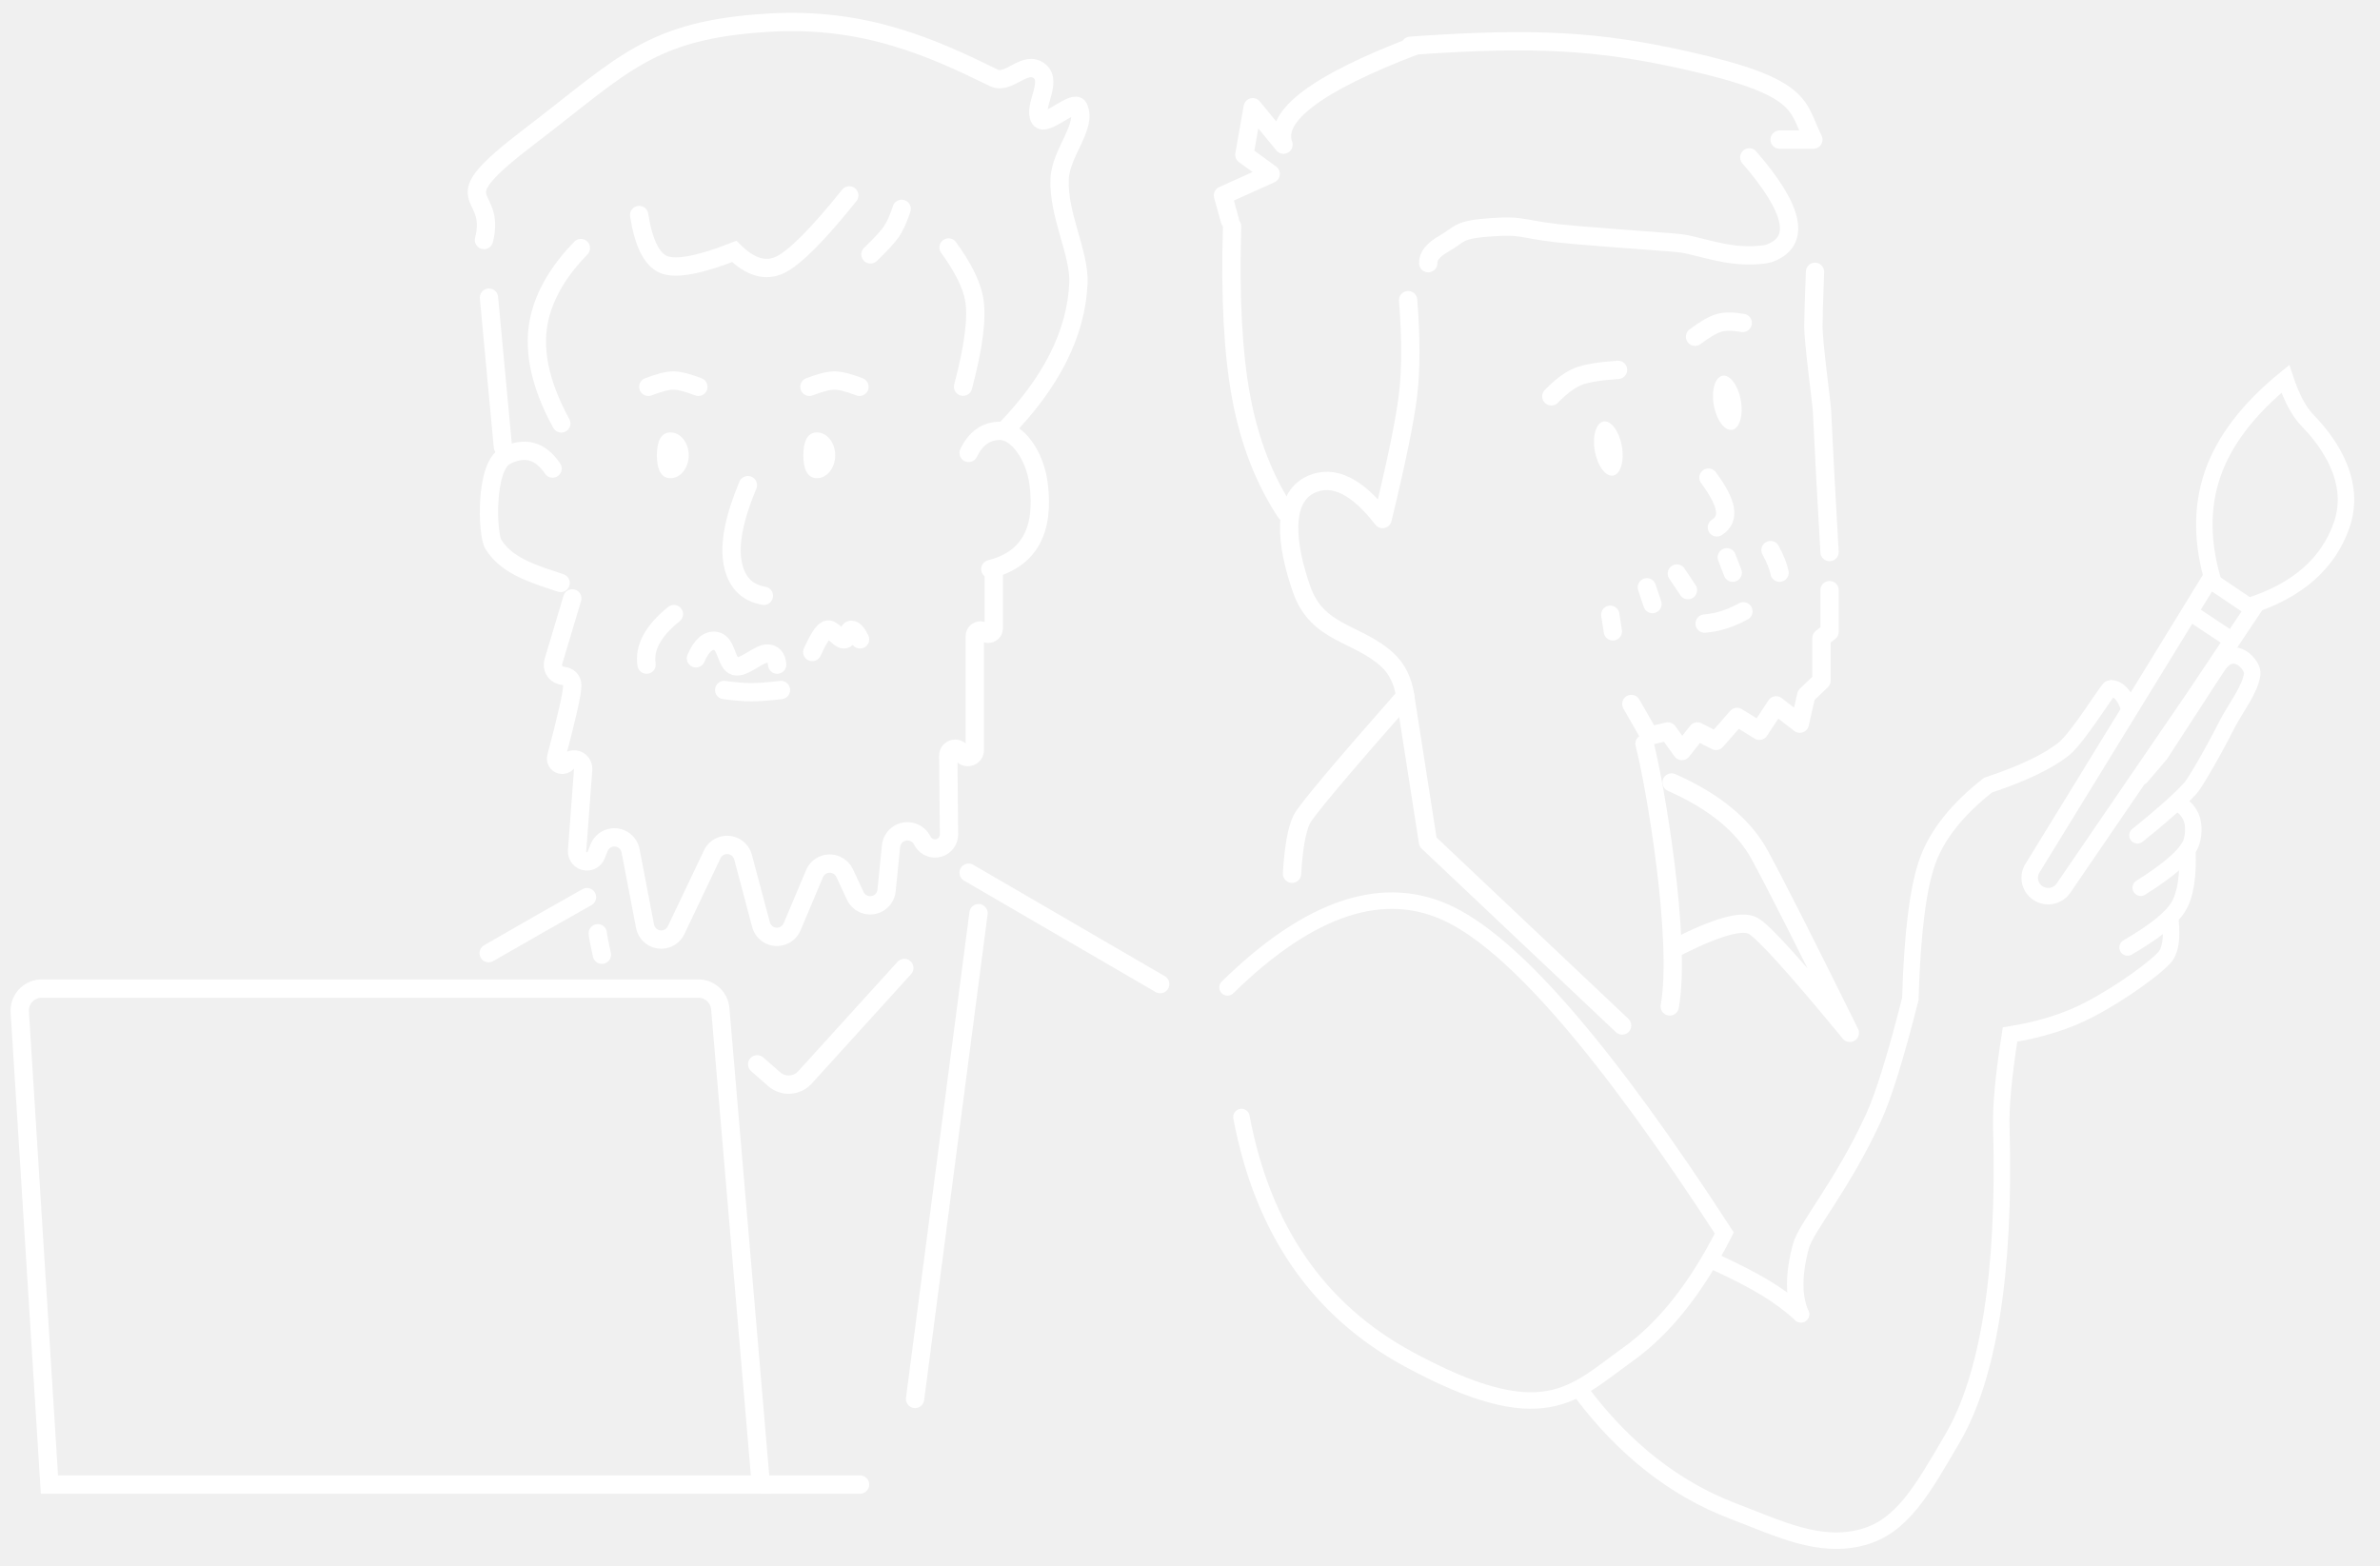
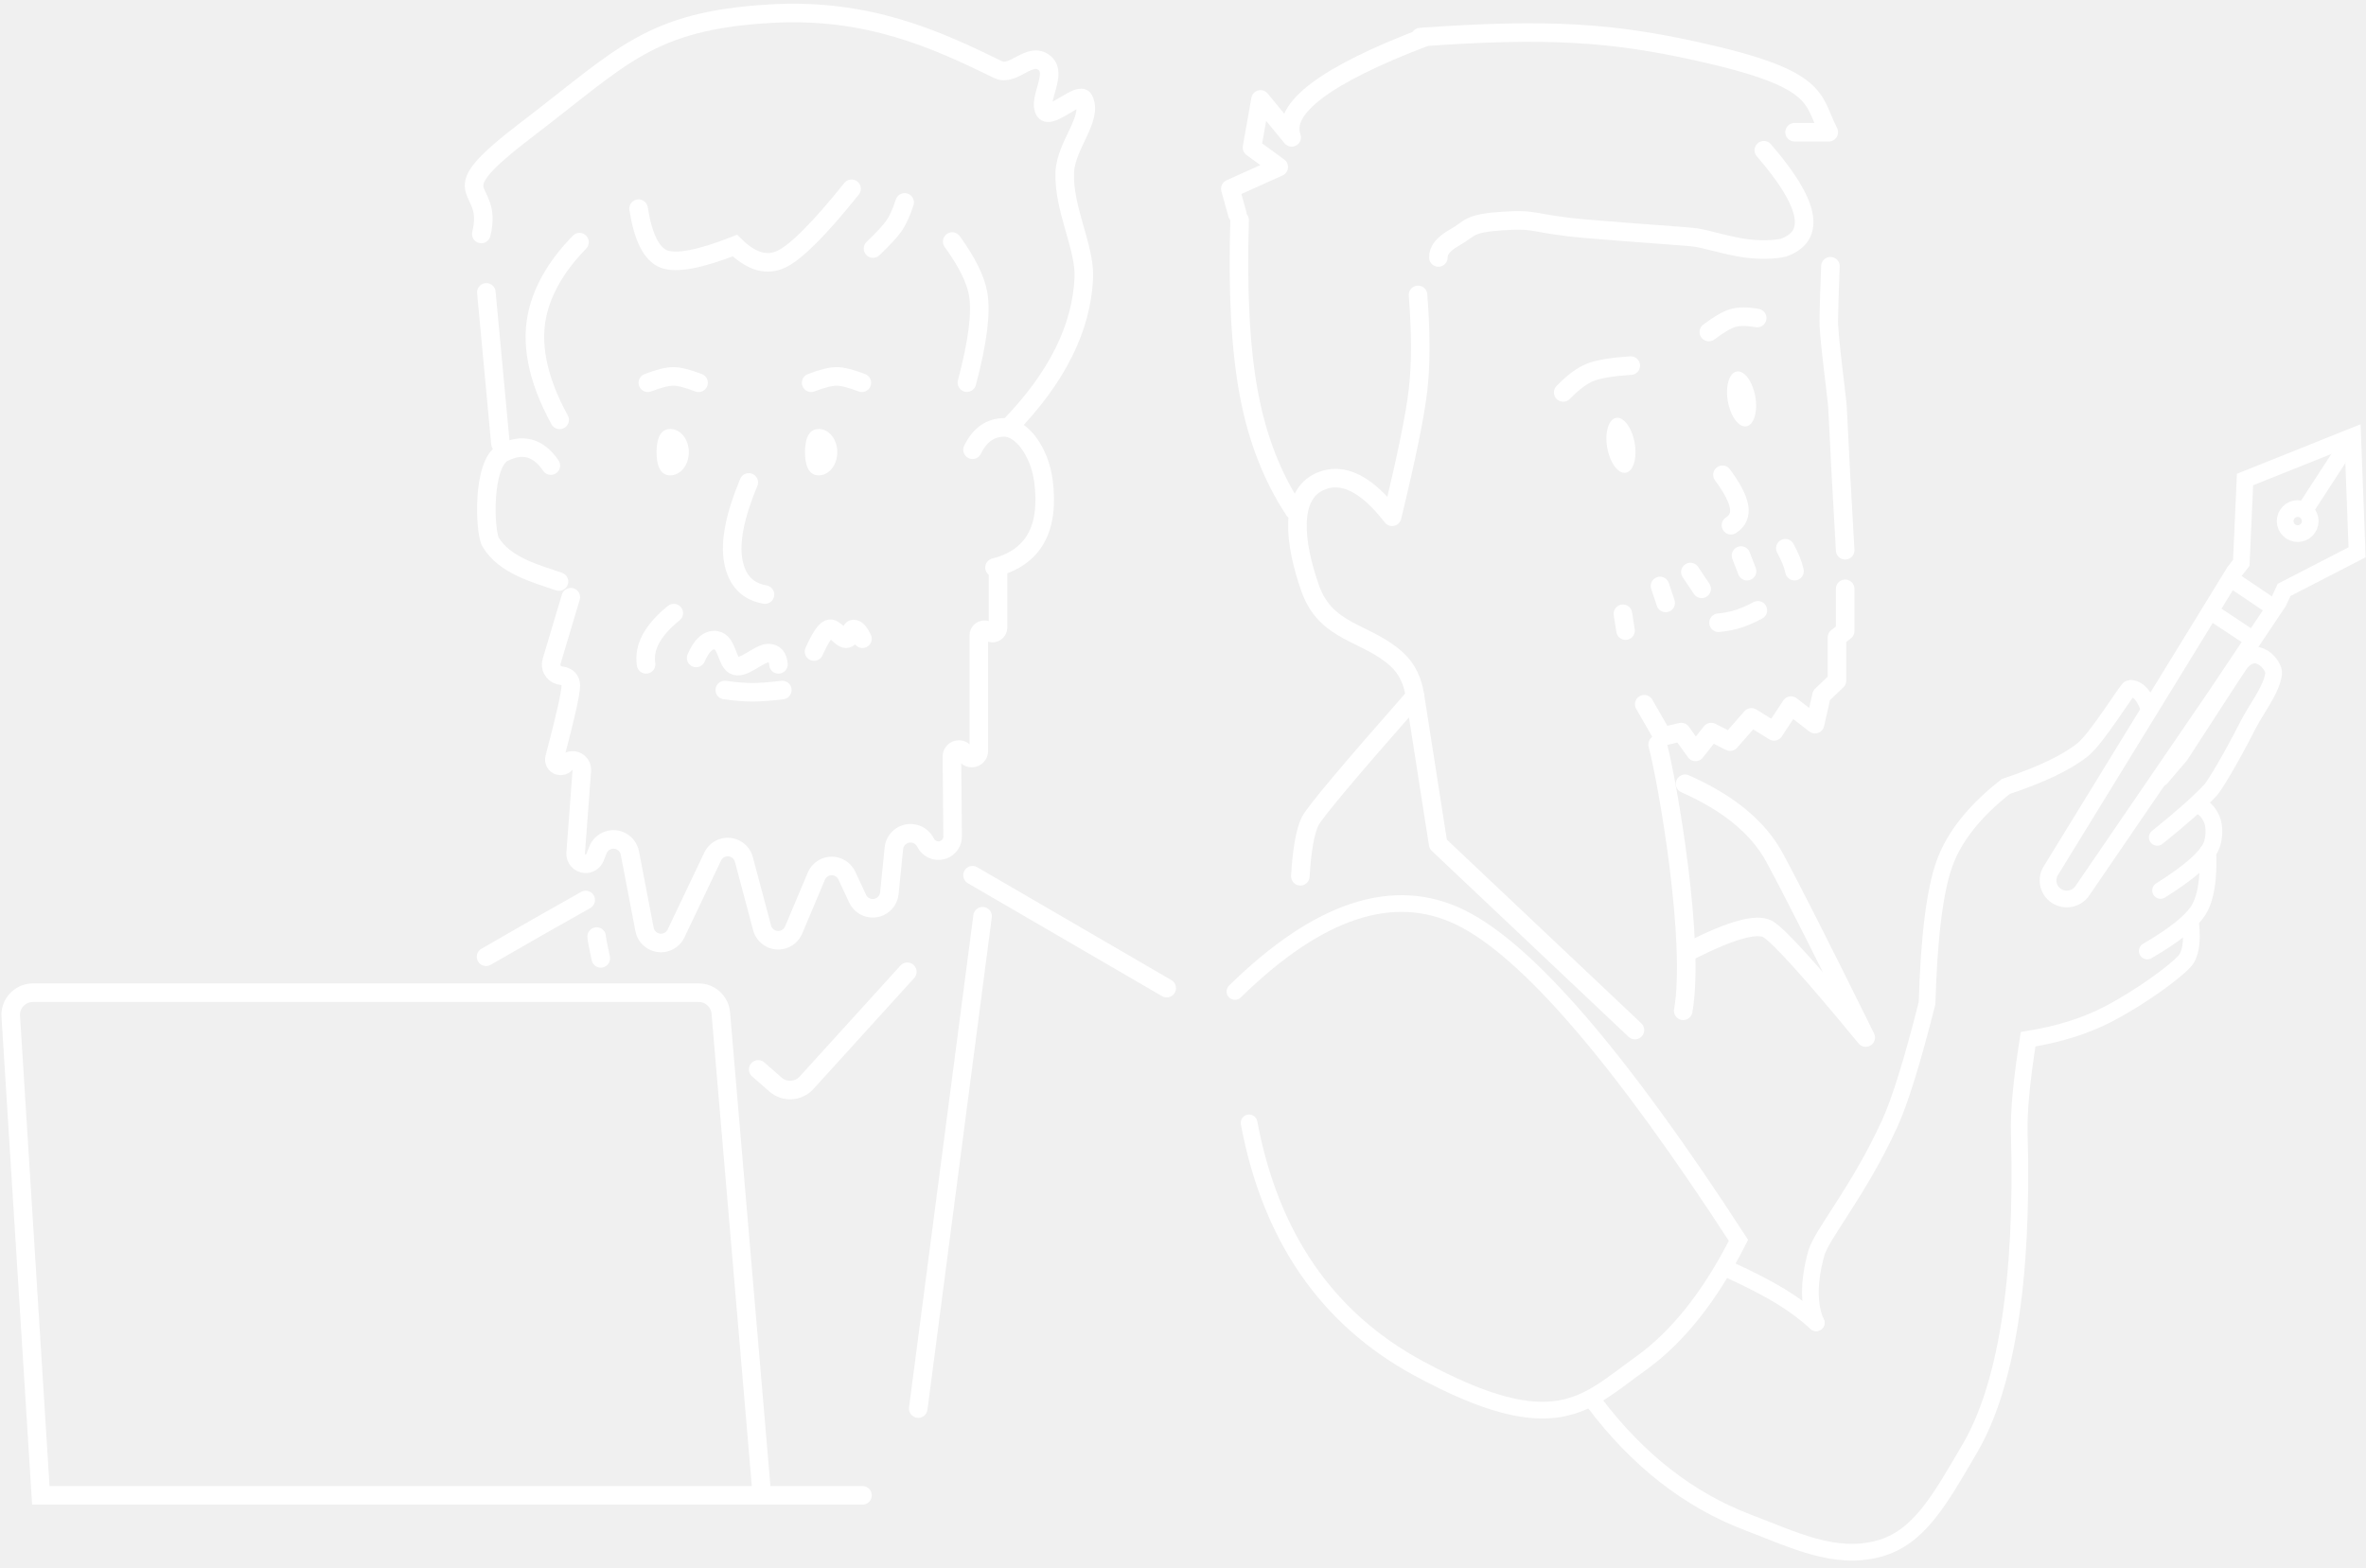
- <svg xmlns="http://www.w3.org/2000/svg" width="260px" height="171px" viewBox="0 0 260 171" version="1.1">
-   <g id="Artboard" stroke="none" stroke-width="1" fill="none" fill-rule="evenodd">
-     <g id="authors" transform="translate(2, 2)">
-       <g id="Fabian" transform="translate(0, 0.399999)">
-         <path d="M63.305,99.553 C63.305,99.764 63.454,100.547 63.752,101.902" id="Path-115" stroke="#FFFFFF" stroke-width="2" stroke-linecap="round" />
-         <line x1="97.966" y1="150.429" x2="104.899" y2="97.36" id="Path-116" stroke="#FFFFFF" stroke-width="2" stroke-linecap="round" />
-         <line x1="103.816" y1="92.94" x2="124.745" y2="105.111" id="Path-117" stroke="#FFFFFF" stroke-width="2" stroke-linecap="round" />
-         <path d="M62.124,95.609 C60.322,96.624 58.579,97.61 56.895,98.567 C55.169,99.547 53.333,100.601 51.385,101.73" id="Path-118" stroke="#FFFFFF" stroke-width="2" stroke-linecap="round" />
-         <path d="M80.716,113.872 L82.575,115.499 C83.56,116.361 85.053,116.275 85.933,115.306 L96.789,103.348 L96.789,103.348" id="Path-119" stroke="#FFFFFF" stroke-width="2" stroke-linecap="round" />
-         <path d="M79.701,50.6 C78.206,54.173 77.65,57 78.032,59.08 C78.414,61.161 79.553,62.363 81.448,62.687" id="Path-120" stroke="#FFFFFF" stroke-width="2" stroke-linecap="round" />
-         <path d="M71.619,64.687 C69.336,66.528 68.342,68.369 68.634,70.21" id="Path-121" stroke="#FFFFFF" stroke-width="2" stroke-linecap="round" />
-         <path d="M74.026,69.519 C74.634,68.122 75.352,67.488 76.18,67.615 C77.422,67.806 77.301,70.11 78.284,70.376 C79.266,70.643 80.843,68.996 81.815,68.996 C82.463,68.996 82.825,69.4 82.9,70.21" id="Path-122" stroke="#FFFFFF" stroke-width="2" stroke-linecap="round" />
-         <path d="M86.734,68.829 C87.394,67.371 87.924,66.561 88.325,66.401 C88.927,66.16 89.582,67.448 90.186,67.448 C90.791,67.448 90.562,66.401 91.008,66.401 C91.306,66.401 91.622,66.75 91.955,67.448" id="Path-123" stroke="#FFFFFF" stroke-width="2" stroke-linecap="round" />
-         <path d="M59.246,61.287 C56.718,60.425 53.381,59.55 51.877,57.032 C51.233,55.955 50.942,48.568 53.247,47.396 C55.317,46.343 57.023,46.807 58.367,48.786" id="Path-124" stroke="#FFFFFF" stroke-width="2" stroke-linecap="round" />
-         <path d="M103.816,47.079 C104.595,45.472 105.742,44.668 107.257,44.668 C109.106,44.668 111.049,47.292 111.458,50.435 C112.131,55.604 110.374,58.717 106.186,59.774" id="Path-125" stroke="#FFFFFF" stroke-width="2" stroke-linecap="round" />
-         <path d="M86.424,39.859 C87.612,39.401 88.523,39.172 89.157,39.172 C89.792,39.172 90.703,39.401 91.89,39.859" id="Path-126" stroke="#FFFFFF" stroke-width="2" stroke-linecap="round" />
-         <path d="M68.824,39.859 C70.012,39.401 70.923,39.172 71.557,39.172 C72.192,39.172 73.103,39.401 74.29,39.859" id="Path-126-Copy" stroke="#FFFFFF" stroke-width="2" stroke-linecap="round" />
-         <path d="M59.317,43.858 C56.868,39.391 56.105,35.429 57.029,31.972 C57.7,29.463 59.176,27.039 61.457,24.7" id="Path-127" stroke="#FFFFFF" stroke-width="2" stroke-linecap="round" />
-         <path d="M67.824,21.09 C68.313,24.198 69.224,26.008 70.557,26.519 C71.891,27.03 74.442,26.547 78.212,25.07 C79.977,26.812 81.656,27.295 83.248,26.519 C84.84,25.744 87.35,23.22 90.779,18.948" id="Path-128" stroke="#FFFFFF" stroke-width="2" stroke-linecap="round" />
-         <path d="M96.501,20.418 C96.142,21.508 95.768,22.337 95.379,22.905 C94.99,23.472 94.227,24.301 93.09,25.392" id="Path-129" stroke="#FFFFFF" stroke-width="2" stroke-linecap="round" />
-         <path d="M101.625,24.636 C103.203,26.812 104.134,28.681 104.416,30.244 C104.781,32.256 104.378,35.456 103.208,39.845" id="Path-130" stroke="#FFFFFF" stroke-width="2" stroke-linecap="round" />
-         <path d="M52.937,46.41 C52.116,37.646 51.609,32.216 51.417,30.117" id="Path" stroke="#FFFFFF" stroke-width="2" stroke-linecap="round" />
-         <path d="M50.872,23.82 C52.337,18.05 45.724,20.215 55.901,12.463 C66.077,4.711 68.969,0.83 82.048,0.072 C92.515,-0.535 99.86,2.82 106.563,6.101 C108.236,6.92 109.986,4.046 111.598,5.405 C112.995,6.583 110.818,9.319 111.598,10.569 C112.191,11.52 115.359,8.403 115.811,9.325 C116.822,11.388 113.883,14.24 113.758,17.148 C113.588,21.102 115.956,25.253 115.811,28.539 C115.57,34.008 112.868,39.384 107.707,44.668" id="Path" stroke="#FFFFFF" stroke-width="2" stroke-linecap="round" />
-         <path d="M60.519,62.971 L58.45,69.889 C58.26,70.524 58.621,71.192 59.256,71.382 C59.317,71.401 59.38,71.414 59.444,71.422 C60.16,71.516 60.519,71.877 60.519,72.506 C60.519,73.309 59.935,75.907 58.767,80.3 C58.67,80.665 58.888,81.04 59.253,81.137 C59.509,81.205 59.781,81.119 59.951,80.917 C60.307,80.497 60.937,80.444 61.357,80.8 C61.601,81.007 61.732,81.317 61.708,81.636 L61.042,90.548 C60.998,91.142 61.444,91.66 62.038,91.704 C62.508,91.739 62.946,91.465 63.121,91.027 L63.444,90.214 C63.812,89.291 64.859,88.84 65.782,89.208 C66.353,89.435 66.768,89.937 66.884,90.541 L68.467,98.785 C68.655,99.761 69.598,100.4 70.574,100.213 C71.136,100.105 71.614,99.736 71.86,99.219 L75.809,90.929 C76.236,90.032 77.311,89.651 78.208,90.078 C78.685,90.305 79.038,90.73 79.173,91.24 L81.136,98.612 C81.392,99.573 82.378,100.144 83.338,99.888 C83.876,99.745 84.317,99.361 84.534,98.848 L86.982,93.044 C87.369,92.128 88.424,91.699 89.34,92.085 C89.751,92.259 90.083,92.578 90.272,92.982 L91.43,95.465 C91.851,96.366 92.922,96.755 93.823,96.334 C94.398,96.066 94.789,95.515 94.852,94.884 L95.341,90.037 C95.441,89.048 96.324,88.327 97.313,88.427 C97.889,88.485 98.401,88.817 98.691,89.317 L98.812,89.527 C99.236,90.26 100.173,90.511 100.905,90.087 C101.383,89.811 101.676,89.299 101.671,88.747 L101.593,80.147 C101.589,79.735 101.921,79.397 102.333,79.394 C102.634,79.391 102.908,79.569 103.027,79.846 C103.193,80.234 103.643,80.413 104.031,80.247 C104.312,80.126 104.494,79.85 104.494,79.544 L104.494,67.082 C104.494,66.748 104.764,66.478 105.097,66.478 C105.259,66.478 105.415,66.543 105.528,66.659 C105.762,66.898 106.144,66.902 106.382,66.669 C106.498,66.555 106.563,66.4 106.563,66.237 L106.563,59.774 L106.563,59.774" id="Path-132" stroke="#FFFFFF" stroke-width="2" stroke-linecap="round" stroke-linejoin="round" />
-         <path d="M71.5,49.081 C72.881,49.081 74,48.705 74,47.6 C74,46.495 72.881,45.6 71.5,45.6 C70.119,45.6 69,46.495 69,47.6 C69,48.705 70.119,49.081 71.5,49.081 Z" id="Oval" fill="#FFFFFF" fill-rule="nonzero" transform="translate(71.5, 47.34039) rotate(90) translate(-71.5, -47.34039) " />
-         <path d="M87.5,49.081 C88.881,49.081 90,48.705 90,47.6 C90,46.495 88.881,45.6 87.5,45.6 C86.119,45.6 85,46.495 85,47.6 C85,48.705 86.119,49.081 87.5,49.081 Z" id="Oval-Copy-9" fill="#FFFFFF" fill-rule="nonzero" transform="translate(87.5, 47.34039) rotate(90) translate(-87.5, -47.34039) " />
-         <path d="M77.114,72.98 C78.268,73.14 79.259,73.22 80.086,73.22 C80.914,73.22 81.989,73.14 83.314,72.98" id="Path-155" stroke="#FFFFFF" stroke-width="2" stroke-linecap="round" />
-         <path d="M2.555,105.6 L74.293,105.6 C75.54,105.6 76.579,106.554 76.685,107.796 L81.116,159.781 L81.116,159.781 L3.4,159.781 L0.16,108.15 C0.077,106.827 1.082,105.688 2.405,105.605 C2.455,105.602 2.505,105.6 2.555,105.6 Z" id="Path-158" stroke="#FFFFFF" stroke-width="2" />
-         <line x1="81.116" y1="159.781" x2="91.955" y2="159.781" id="Path-163" stroke="#FFFFFF" stroke-width="2" stroke-linecap="round" />
-       </g>
-       <g id="Matej" transform="translate(131.6, 2.508136)">
-         <path d="M0.498,103.363 C9.546,94.505 17.669,91.855 24.866,95.413 C32.064,98.971 42.031,110.562 54.767,130.187 C51.727,136.189 48.214,140.615 44.227,143.466 C38.247,147.742 35.07,151.988 20.277,143.977 C10.416,138.636 4.33,129.819 2.02,117.525" id="Path-148" stroke="#FFFFFF" stroke-width="1.8" stroke-linecap="round" />
-         <path d="M39.215,147.658 C43.902,153.864 49.415,158.172 55.752,160.582 C60.736,162.477 65.147,164.713 69.886,163.424 C74.186,162.255 76.387,158.298 79.717,152.597 C83.552,146.033 85.488,134.713 85.031,118.649 C84.965,116.327 85.282,112.947 85.983,108.51 C89.31,107.974 92.201,107.065 94.657,105.78 C98.339,103.853 101.853,101.199 102.834,100.125 C103.488,99.409 103.713,98.064 103.507,96.092" id="Path-149" stroke="#FFFFFF" stroke-width="1.8" stroke-linecap="round" />
-         <path d="M98.824,99 C101.745,97.304 103.594,95.823 104.369,94.557 C105.145,93.291 105.474,91.217 105.356,88.336" id="Path-150" stroke="#FFFFFF" stroke-width="1.8" stroke-linecap="round" />
-         <path d="M53.876,133.409 C56.109,134.435 57.93,135.379 59.339,136.24 C60.749,137.102 62.016,138.046 63.143,139.072" id="Path-151" stroke="#FFFFFF" stroke-width="1.8" stroke-linecap="round" />
-         <path d="M63.143,139.072 C62.307,137.184 62.307,134.7 63.143,131.618 C63.703,129.555 67.674,124.994 71.056,117.625 C72.168,115.201 73.513,110.868 75.091,104.626 C75.302,97.46 75.933,92.43 76.984,89.538 C78.035,86.645 80.234,83.887 83.58,81.266 C87.403,79.993 90.166,78.67 91.87,77.298 C93.451,76.025 96.693,70.679 96.943,70.679 C97.845,70.679 98.556,71.569 98.96,72.773" id="Path-152" stroke="#FFFFFF" stroke-width="1.8" stroke-linecap="round" />
-         <path d="M100.261,92.473 C103.432,90.481 105.263,88.862 105.752,87.617 C106.009,86.962 106.167,85.653 105.752,84.736 C105.503,84.187 105.148,83.755 104.685,83.442" id="Path-153" stroke="#FFFFFF" stroke-width="1.8" stroke-linecap="round" />
-         <path d="M102.191,68.363 L102.146,57.134 L96.416,57.134 L97.995,93.956 C97.979,95.059 98.86,95.966 99.963,95.982 C99.984,95.982 100.004,95.982 100.025,95.982 C101.149,95.964 102.046,95.037 102.028,93.913 C102.027,93.905 102.027,93.897 102.027,93.889 L102.191,68.363 Z" id="Path" stroke="#FFFFFF" stroke-width="1.8" transform="translate(99.30378, 76.55817) rotate(34) translate(-99.30378, -76.55817) " />
-         <line x1="105.575" y1="63.73" x2="110.434" y2="64.199" id="Path-157" stroke="#FFFFFF" stroke-width="1.8" transform="translate(108.0045, 63.96462) rotate(28) translate(-108.0045, -63.96462) " />
-         <path d="M100.287,80.367 C100.755,79.82 101.457,78.999 102.392,77.905 C104.024,75.429 108.38,68.636 108.813,68.055 C110.53,65.75 112.568,68.209 112.447,69.107 C112.208,70.883 110.605,72.836 109.668,74.678 C107.86,78.233 106.088,81.177 105.66,81.635 C104.419,82.966 102.501,84.671 99.904,86.751" id="Path" stroke="#FFFFFF" stroke-width="1.8" stroke-linecap="round" />
-         <path d="M112.034,61.721 C117.333,60.046 120.723,57.1 122.203,52.882 C124.073,47.556 119.982,42.974 118.465,41.404 C117.547,40.455 116.744,38.947 116.056,36.881 C112.004,40.191 109.356,43.662 108.112,47.293 C106.868,50.924 106.91,54.897 108.238,59.209" id="Path-131" stroke="#FFFFFF" stroke-width="1.8" />
-         <polyline id="Path-137" stroke="#FFFFFF" stroke-width="2" stroke-linecap="round" stroke-linejoin="round" points="44.611 72.4 46.606 75.877 48.6 75.4 50.138 77.538 51.825 75.4 53.867 76.433 56.161 73.816 58.6 75.325 60.429 72.55 63.017 74.55 63.721 71.445 65.383 69.855 65.383 65.201 66.266 64.515 66.266 59.96" />
-         <line x1="42.311" y1="62.652" x2="42.595" y2="64.466" id="Path-159" stroke="#FFFFFF" stroke-width="2" stroke-linecap="round" />
-         <line x1="46.311" y1="59.652" x2="46.92" y2="61.482" id="Path-159-Copy" stroke="#FFFFFF" stroke-width="2" stroke-linecap="round" />
-         <line x1="49.585" y1="58.151" x2="50.798" y2="59.96" id="Path-160" stroke="#FFFFFF" stroke-width="2" stroke-linecap="round" />
-         <line x1="55.04" y1="56.374" x2="55.691" y2="58.056" id="Path-161" stroke="#FFFFFF" stroke-width="2" stroke-linecap="round" />
-         <path d="M59.817,55.587 C60.335,56.536 60.665,57.359 60.807,58.056" id="Path-162" stroke="#FFFFFF" stroke-width="2" stroke-linecap="round" />
-         <path d="M22.425,24.244 C22.388,23.489 22.969,22.773 24.167,22.097 C25.964,21.082 25.553,20.565 29.392,20.31 C33.23,20.055 32.502,20.649 38.376,21.154 C44.25,21.659 49.071,21.936 50.191,22.097 C51.311,22.257 53.768,23.041 55.738,23.283 C57.842,23.542 59.432,23.252 59.6,23.194 C63.179,21.938 62.479,18.435 57.5,12.686" id="Path" stroke="#FFFFFF" stroke-width="2" stroke-linecap="round" />
-         <path d="M60.812,10.743 L64.5,10.743 C62.634,7.078 63.777,4.991 50.191,2 C41.134,0.005 34.232,-0.497 20.471,0.492" id="Path" stroke="#FFFFFF" stroke-width="2" stroke-linecap="round" stroke-linejoin="round" />
-         <path d="M49.711,98.896 C54.011,96.727 56.747,95.975 57.919,96.638 C59.092,97.301 62.612,101.197 68.482,108.327 C63.68,98.614 60.402,92.143 58.647,88.913 C56.892,85.682 53.68,83.036 49.012,80.975" id="Path-135" stroke="#FFFFFF" stroke-width="2" stroke-linecap="round" stroke-linejoin="round" />
-         <path d="M46.052,76.738 C47.149,80.868 50.12,98.05 48.811,105.442" id="Path" stroke="#FFFFFF" stroke-width="2" stroke-linecap="round" stroke-linejoin="round" />
-         <path d="M43.608,107.523 C43.602,107.517 36.532,100.836 22.398,87.48 L19.91,71.55 C12.853,79.563 9.086,84.049 8.607,85.007 C8.064,86.095 7.702,88.196 7.547,90.945" id="Path" stroke="#FFFFFF" stroke-width="2" stroke-linecap="round" stroke-linejoin="round" />
-         <ellipse id="Oval" fill="#FFFFFF" fill-rule="nonzero" transform="translate(55.1, 39.49186) rotate(-10) translate(-55.1, -39.49186) " cx="55.1" cy="39.492" rx="1.5" ry="3" />
-         <ellipse id="Oval-Copy-8" fill="#FFFFFF" fill-rule="nonzero" transform="translate(42.1, 44.49186) rotate(-10) translate(-42.1, -44.49186) " cx="42.1" cy="44.492" rx="1.5" ry="3" />
-         <path d="M35.876,38.792 C36.942,37.696 37.916,36.974 38.797,36.623 C39.679,36.273 41.133,36.032 43.159,35.898" id="Path-138" stroke="#FFFFFF" stroke-width="2" stroke-linecap="round" stroke-linejoin="round" />
-         <path d="M51.572,32.282 C52.655,31.465 53.523,30.962 54.177,30.772 C54.831,30.582 55.699,30.582 56.781,30.772" id="Path-139" stroke="#FFFFFF" stroke-width="2" stroke-linecap="round" stroke-linejoin="round" />
-         <path d="M53.04,47.671 C54.091,49.093 54.688,50.239 54.832,51.111 C54.976,51.983 54.684,52.648 53.958,53.107" id="Path-140" stroke="#FFFFFF" stroke-width="2" stroke-linecap="round" stroke-linejoin="round" />
-         <path d="M52.618,63.616 C53.206,63.563 53.768,63.466 54.305,63.326 C55.1,63.118 55.951,62.769 56.857,62.279" id="Path-141" stroke="#FFFFFF" stroke-width="2" stroke-linecap="round" stroke-linejoin="round" />
-         <path d="M0.759,19.574 L4.79616347e-14,16.84 L5.219,14.492 L2.337,12.394 L3.254,7.208 L6.615,11.297 C5.466,8.179 10.249,4.577 20.965,0.492" id="Path-144" stroke="#FFFFFF" stroke-width="2" stroke-linecap="round" stroke-linejoin="round" />
-         <path d="M20.23,28.282 C20.551,32.379 20.551,35.803 20.23,38.554 C19.909,41.305 18.978,45.852 17.437,52.195 C14.662,48.603 12.074,47.335 9.673,48.391 C6.324,49.865 6.884,55.021 8.607,59.902 C10.331,64.783 14.627,64.561 17.927,67.549 C19.007,68.527 19.668,69.86 19.91,71.55" id="Path-146" stroke="#FFFFFF" stroke-width="2" stroke-linecap="round" stroke-linejoin="round" />
-         <path d="M1,20.226 C0.766,27.916 1.101,34.163 2.005,38.969 C2.908,43.775 4.534,47.949 6.88,51.492" id="Path-2" stroke="#FFFFFF" stroke-width="2" stroke-linecap="round" />
-         <path d="M66.266,55.802 C65.904,49.583 65.631,44.458 65.444,40.429 C65.402,39.519 64.488,32.892 64.5,31.094 C64.508,29.991 64.567,28.023 64.678,25.188" id="Path-3" stroke="#FFFFFF" stroke-width="2" stroke-linecap="round" />
+ <svg xmlns="http://www.w3.org/2000/svg" width="255px" height="169px" viewBox="0 0 255 169" version="1.1">
+   <g id="Intro-screen" stroke="none" stroke-width="1" fill="none" fill-rule="evenodd">
+     <g id="Artboard-Copy-4" transform="translate(-234, -892)">
+       <g id="Authors" transform="translate(235, 893.4)">
+         <g id="Fabian">
+           <path d="M63.305,99.553 C63.305,99.764 63.454,100.547 63.752,101.902" id="Path-115" stroke="#FFFFFF" stroke-width="2" stroke-linecap="round" />
+           <line x1="97.966" y1="150.429" x2="104.899" y2="97.36" id="Path-116" stroke="#FFFFFF" stroke-width="2" stroke-linecap="round" />
+           <line x1="103.816" y1="92.94" x2="124.745" y2="105.111" id="Path-117" stroke="#FFFFFF" stroke-width="2" stroke-linecap="round" />
+           <path d="M62.124,95.609 C60.322,96.624 58.579,97.61 56.895,98.567 C55.169,99.547 53.333,100.601 51.385,101.73" id="Path-118" stroke="#FFFFFF" stroke-width="2" stroke-linecap="round" />
+           <path d="M80.716,113.872 L82.575,115.499 C83.56,116.361 85.053,116.275 85.933,115.306 L96.789,103.348 L96.789,103.348" id="Path-119" stroke="#FFFFFF" stroke-width="2" stroke-linecap="round" />
+           <path d="M79.701,50.6 C78.206,54.173 77.65,57 78.032,59.08 C78.414,61.161 79.553,62.363 81.448,62.687" id="Path-120" stroke="#FFFFFF" stroke-width="2" stroke-linecap="round" />
+           <path d="M71.619,64.687 C69.336,66.528 68.342,68.369 68.634,70.21" id="Path-121" stroke="#FFFFFF" stroke-width="2" stroke-linecap="round" />
+           <path d="M74.026,69.519 C74.634,68.122 75.352,67.488 76.18,67.615 C77.422,67.806 77.301,70.11 78.284,70.376 C79.266,70.643 80.843,68.996 81.815,68.996 C82.463,68.996 82.825,69.4 82.9,70.21" id="Path-122" stroke="#FFFFFF" stroke-width="2" stroke-linecap="round" />
+           <path d="M86.734,68.829 C87.394,67.371 87.924,66.561 88.325,66.401 C88.927,66.16 89.582,67.448 90.186,67.448 C90.791,67.448 90.562,66.401 91.008,66.401 C91.306,66.401 91.622,66.75 91.955,67.448" id="Path-123" stroke="#FFFFFF" stroke-width="2" stroke-linecap="round" />
+           <path d="M59.246,61.287 C56.718,60.425 53.381,59.55 51.877,57.032 C51.233,55.955 50.942,48.568 53.247,47.396 C55.317,46.343 57.023,46.807 58.367,48.786" id="Path-124" stroke="#FFFFFF" stroke-width="2" stroke-linecap="round" />
+           <path d="M103.816,47.079 C104.595,45.472 105.742,44.668 107.257,44.668 C109.106,44.668 111.049,47.292 111.458,50.435 C112.131,55.604 110.374,58.717 106.186,59.774" id="Path-125" stroke="#FFFFFF" stroke-width="2" stroke-linecap="round" />
+           <path d="M86.424,39.859 C87.612,39.401 88.523,39.172 89.157,39.172 C89.792,39.172 90.703,39.401 91.89,39.859" id="Path-126" stroke="#FFFFFF" stroke-width="2" stroke-linecap="round" />
+           <path d="M68.824,39.859 C70.012,39.401 70.923,39.172 71.557,39.172 C72.192,39.172 73.103,39.401 74.29,39.859" id="Path-126-Copy" stroke="#FFFFFF" stroke-width="2" stroke-linecap="round" />
+           <path d="M59.317,43.858 C56.868,39.391 56.105,35.429 57.029,31.972 C57.7,29.463 59.176,27.039 61.457,24.7" id="Path-127" stroke="#FFFFFF" stroke-width="2" stroke-linecap="round" />
+           <path d="M67.824,21.09 C68.313,24.198 69.224,26.008 70.557,26.519 C71.891,27.03 74.442,26.547 78.212,25.07 C79.977,26.812 81.656,27.295 83.248,26.519 C84.84,25.744 87.35,23.22 90.779,18.948" id="Path-128" stroke="#FFFFFF" stroke-width="2" stroke-linecap="round" />
+           <path d="M96.501,20.418 C96.142,21.508 95.768,22.337 95.379,22.905 C94.99,23.472 94.227,24.301 93.09,25.392" id="Path-129" stroke="#FFFFFF" stroke-width="2" stroke-linecap="round" />
+           <path d="M101.625,24.636 C103.203,26.812 104.134,28.681 104.416,30.244 C104.781,32.256 104.378,35.456 103.208,39.845" id="Path-130" stroke="#FFFFFF" stroke-width="2" stroke-linecap="round" />
+           <path d="M52.937,46.41 C52.116,37.646 51.609,32.216 51.417,30.117" id="Path" stroke="#FFFFFF" stroke-width="2" stroke-linecap="round" />
+           <path d="M50.872,23.82 C52.337,18.05 45.724,20.215 55.901,12.463 C66.077,4.711 68.969,0.83 82.048,0.072 C92.515,-0.535 99.86,2.82 106.563,6.101 C108.236,6.92 109.986,4.046 111.598,5.405 C112.995,6.583 110.818,9.319 111.598,10.569 C112.191,11.52 115.359,8.403 115.811,9.325 C116.822,11.388 113.883,14.24 113.758,17.148 C113.588,21.102 115.956,25.253 115.811,28.539 C115.57,34.008 112.868,39.384 107.707,44.668" id="Path" stroke="#FFFFFF" stroke-width="2" stroke-linecap="round" />
+           <path d="M60.519,62.971 L58.45,69.889 C58.26,70.524 58.621,71.192 59.256,71.382 C59.317,71.401 59.38,71.414 59.444,71.422 C60.16,71.516 60.519,71.877 60.519,72.506 C60.519,73.309 59.935,75.907 58.767,80.3 C58.67,80.665 58.888,81.04 59.253,81.137 C59.509,81.205 59.781,81.119 59.951,80.917 C60.307,80.497 60.937,80.444 61.357,80.8 C61.601,81.007 61.732,81.317 61.708,81.636 L61.042,90.548 C60.998,91.142 61.444,91.66 62.038,91.704 C62.508,91.739 62.946,91.465 63.121,91.027 L63.444,90.214 C63.812,89.291 64.859,88.84 65.782,89.208 C66.353,89.435 66.768,89.937 66.884,90.541 L68.467,98.785 C68.655,99.761 69.598,100.4 70.574,100.213 C71.136,100.105 71.614,99.736 71.86,99.219 L75.809,90.929 C76.236,90.032 77.311,89.651 78.208,90.078 C78.685,90.305 79.038,90.73 79.173,91.24 L81.136,98.612 C81.392,99.573 82.378,100.144 83.338,99.888 C83.876,99.745 84.317,99.361 84.534,98.848 L86.982,93.044 C87.369,92.128 88.424,91.699 89.34,92.085 C89.751,92.259 90.083,92.578 90.272,92.982 L91.43,95.465 C91.851,96.366 92.922,96.755 93.823,96.334 C94.398,96.066 94.789,95.515 94.852,94.884 L95.341,90.037 C95.441,89.048 96.324,88.327 97.313,88.427 C97.889,88.485 98.401,88.817 98.691,89.317 L98.812,89.527 C99.236,90.26 100.173,90.511 100.905,90.087 C101.383,89.811 101.676,89.299 101.671,88.747 L101.593,80.147 C101.589,79.735 101.921,79.397 102.333,79.394 C102.634,79.391 102.908,79.569 103.027,79.846 C103.193,80.234 103.643,80.413 104.031,80.247 C104.312,80.126 104.494,79.85 104.494,79.544 L104.494,67.082 C104.494,66.748 104.764,66.478 105.097,66.478 C105.259,66.478 105.415,66.543 105.528,66.659 C105.762,66.898 106.144,66.902 106.382,66.669 C106.498,66.555 106.563,66.4 106.563,66.237 L106.563,59.774 L106.563,59.774" id="Path-132" stroke="#FFFFFF" stroke-width="2" stroke-linecap="round" stroke-linejoin="round" />
+           <path d="M71.5,49.081 C72.881,49.081 74,48.705 74,47.6 C74,46.495 72.881,45.6 71.5,45.6 C70.119,45.6 69,46.495 69,47.6 C69,48.705 70.119,49.081 71.5,49.081 Z" id="Oval" fill="#FFFFFF" transform="translate(71.5, 47.34039) rotate(90) translate(-71.5, -47.34039) " />
+           <path d="M87.5,49.081 C88.881,49.081 90,48.705 90,47.6 C90,46.495 88.881,45.6 87.5,45.6 C86.119,45.6 85,46.495 85,47.6 C85,48.705 86.119,49.081 87.5,49.081 Z" id="Oval-Copy-9" fill="#FFFFFF" transform="translate(87.5, 47.34039) rotate(90) translate(-87.5, -47.34039) " />
+           <path d="M77.114,72.98 C78.268,73.14 79.259,73.22 80.086,73.22 C80.914,73.22 81.989,73.14 83.314,72.98" id="Path-155" stroke="#FFFFFF" stroke-width="2" stroke-linecap="round" />
+           <path d="M2.555,105.6 L74.293,105.6 C75.54,105.6 76.579,106.554 76.685,107.796 L81.116,159.781 L81.116,159.781 L3.4,159.781 L0.16,108.15 C0.077,106.827 1.082,105.688 2.405,105.605 C2.455,105.602 2.505,105.6 2.555,105.6 Z" id="Path-158" stroke="#FFFFFF" stroke-width="2" />
+           <line x1="81.116" y1="159.781" x2="91.955" y2="159.781" id="Path-163" stroke="#FFFFFF" stroke-width="2" stroke-linecap="round" />
+         </g>
+         <g id="Matej" transform="translate(131.6, 2.108137)">
+           <path d="M0.498,103.363 C9.546,94.505 17.669,91.855 24.866,95.413 C32.064,98.971 42.031,110.562 54.767,130.187 C51.727,136.189 48.214,140.615 44.227,143.466 C38.247,147.742 35.07,151.988 20.277,143.977 C10.416,138.636 4.33,129.819 2.02,117.525" id="Path-148" stroke="#FFFFFF" stroke-width="1.8" stroke-linecap="round" />
+           <path d="M39.215,147.658 C43.902,153.864 49.415,158.172 55.752,160.582 C60.736,162.477 65.147,164.713 69.886,163.424 C74.186,162.255 76.387,158.298 79.717,152.597 C83.552,146.033 85.488,134.713 85.031,118.649 C84.965,116.327 85.282,112.947 85.983,108.51 C89.31,107.974 92.201,107.065 94.657,105.78 C98.339,103.853 101.853,101.199 102.834,100.125 C103.488,99.409 103.713,98.064 103.507,96.092" id="Path-149" stroke="#FFFFFF" stroke-width="1.8" stroke-linecap="round" />
+           <path d="M98.824,99 C101.745,97.304 103.594,95.823 104.369,94.557 C105.145,93.291 105.474,91.217 105.356,88.336" id="Path-150" stroke="#FFFFFF" stroke-width="1.8" stroke-linecap="round" />
+           <path d="M53.876,133.409 C56.109,134.435 57.93,135.379 59.339,136.24 C60.749,137.102 62.016,138.046 63.143,139.072" id="Path-151" stroke="#FFFFFF" stroke-width="1.8" stroke-linecap="round" />
+           <path d="M63.143,139.072 C62.307,137.184 62.307,134.7 63.143,131.618 C63.703,129.555 67.674,124.994 71.056,117.625 C72.168,115.201 73.513,110.868 75.091,104.626 C75.302,97.46 75.933,92.43 76.984,89.538 C78.035,86.645 80.234,83.887 83.58,81.266 C87.403,79.993 90.166,78.67 91.87,77.298 C93.451,76.025 96.693,70.679 96.943,70.679 C97.845,70.679 98.556,71.569 98.96,72.773" id="Path-152" stroke="#FFFFFF" stroke-width="1.8" stroke-linecap="round" />
+           <path d="M100.261,92.473 C103.432,90.481 105.263,88.862 105.752,87.617 C106.009,86.962 106.167,85.653 105.752,84.736 C105.503,84.187 105.148,83.755 104.685,83.442" id="Path-153" stroke="#FFFFFF" stroke-width="1.8" stroke-linecap="round" />
+           <path d="M102.191,68.363 L102.146,57.134 L96.416,57.134 L97.995,93.956 C97.979,95.059 98.86,95.966 99.963,95.982 C99.984,95.982 100.004,95.982 100.025,95.982 C101.149,95.964 102.046,95.037 102.028,93.913 C102.027,93.905 102.027,93.897 102.027,93.889 L102.191,68.363 Z" id="Path" stroke="#FFFFFF" stroke-width="1.8" transform="translate(99.30378, 76.55817) rotate(34) translate(-99.30378, -76.55817) " />
+           <polyline id="Path" stroke="#FFFFFF" stroke-width="1.8" transform="translate(115.6839, 51.66596) rotate(33) translate(-115.6839, -51.66596) " points="118.706 61.366 118.497 59.867 122.884 52.185 115.684 41.966 108.484 52.185 113.035 59.936 112.929 61.23" />
+           <line x1="118.124" y1="43.15" x2="118.124" y2="52.669" id="Path-166" stroke="#FFFFFF" stroke-width="1.8" transform="translate(118.1235, 47.90929) rotate(33) translate(-118.1235, -47.90929) " />
+           <circle id="Oval" stroke="#FFFFFF" stroke-width="1.8" transform="translate(115.037, 52.66049) rotate(33) translate(-115.037, -52.66049) " cx="115.037" cy="52.66" r="1.35" />
+           <line x1="105.575" y1="63.73" x2="110.434" y2="64.199" id="Path-157" stroke="#FFFFFF" stroke-width="1.8" transform="translate(108.0045, 63.96462) rotate(28) translate(-108.0045, -63.96462) " />
+           <path d="M100.287,80.367 C100.755,79.82 101.457,78.999 102.392,77.905 C104.024,75.429 108.38,68.636 108.813,68.055 C110.53,65.75 112.568,68.209 112.447,69.107 C112.208,70.883 110.605,72.836 109.668,74.678 C107.86,78.233 106.088,81.177 105.66,81.635 C104.419,82.966 102.501,84.671 99.904,86.751" id="Path" stroke="#FFFFFF" stroke-width="1.8" stroke-linecap="round" />
+           <polyline id="Path-137" stroke="#FFFFFF" stroke-width="2" stroke-linecap="round" stroke-linejoin="round" points="44.611 72.4 46.606 75.877 48.6 75.4 50.138 77.538 51.825 75.4 53.867 76.433 56.161 73.816 58.6 75.325 60.429 72.55 63.017 74.55 63.721 71.445 65.383 69.855 65.383 65.201 66.266 64.515 66.266 59.96" />
+           <line x1="42.311" y1="62.652" x2="42.595" y2="64.466" id="Path-159" stroke="#FFFFFF" stroke-width="2" stroke-linecap="round" />
+           <line x1="46.311" y1="59.652" x2="46.92" y2="61.482" id="Path-159-Copy" stroke="#FFFFFF" stroke-width="2" stroke-linecap="round" />
+           <line x1="49.585" y1="58.151" x2="50.798" y2="59.96" id="Path-160" stroke="#FFFFFF" stroke-width="2" stroke-linecap="round" />
+           <line x1="55.04" y1="56.374" x2="55.691" y2="58.056" id="Path-161" stroke="#FFFFFF" stroke-width="2" stroke-linecap="round" />
+           <path d="M59.817,55.587 C60.335,56.536 60.665,57.359 60.807,58.056" id="Path-162" stroke="#FFFFFF" stroke-width="2" stroke-linecap="round" />
+           <path d="M22.425,24.244 C22.388,23.489 22.969,22.773 24.167,22.097 C25.964,21.082 25.553,20.565 29.392,20.31 C33.23,20.055 32.502,20.649 38.376,21.154 C44.25,21.659 49.071,21.936 50.191,22.097 C51.311,22.257 53.768,23.041 55.738,23.283 C57.842,23.542 59.432,23.252 59.6,23.194 C63.179,21.938 62.479,18.435 57.5,12.686" id="Path" stroke="#FFFFFF" stroke-width="2" stroke-linecap="round" />
+           <path d="M60.812,10.743 L64.5,10.743 C62.634,7.078 63.777,4.991 50.191,2 C41.134,0.005 34.232,-0.497 20.471,0.492" id="Path" stroke="#FFFFFF" stroke-width="2" stroke-linecap="round" stroke-linejoin="round" />
+           <path d="M49.711,98.896 C54.011,96.727 56.747,95.975 57.919,96.638 C59.092,97.301 62.612,101.197 68.482,108.327 C63.68,98.614 60.402,92.143 58.647,88.913 C56.892,85.682 53.68,83.036 49.012,80.975" id="Path-135" stroke="#FFFFFF" stroke-width="2" stroke-linecap="round" stroke-linejoin="round" />
+           <path d="M46.052,76.738 C47.149,80.868 50.12,98.05 48.811,105.442" id="Path" stroke="#FFFFFF" stroke-width="2" stroke-linecap="round" stroke-linejoin="round" />
+           <path d="M43.608,107.523 C43.602,107.517 36.532,100.836 22.398,87.48 L19.91,71.55 C12.853,79.563 9.086,84.049 8.607,85.007 C8.064,86.095 7.702,88.196 7.547,90.945" id="Path" stroke="#FFFFFF" stroke-width="2" stroke-linecap="round" stroke-linejoin="round" />
+           <ellipse id="Oval" fill="#FFFFFF" transform="translate(55.1, 39.49186) rotate(-10) translate(-55.1, -39.49186) " cx="55.1" cy="39.492" rx="1.5" ry="3" />
+           <ellipse id="Oval-Copy-8" fill="#FFFFFF" transform="translate(42.1, 44.49186) rotate(-10) translate(-42.1, -44.49186) " cx="42.1" cy="44.492" rx="1.5" ry="3" />
+           <path d="M35.876,38.792 C36.942,37.696 37.916,36.974 38.797,36.623 C39.679,36.273 41.133,36.032 43.159,35.898" id="Path-138" stroke="#FFFFFF" stroke-width="2" stroke-linecap="round" stroke-linejoin="round" />
+           <path d="M51.572,32.282 C52.655,31.465 53.523,30.962 54.177,30.772 C54.831,30.582 55.699,30.582 56.781,30.772" id="Path-139" stroke="#FFFFFF" stroke-width="2" stroke-linecap="round" stroke-linejoin="round" />
+           <path d="M53.04,47.671 C54.091,49.093 54.688,50.239 54.832,51.111 C54.976,51.983 54.684,52.648 53.958,53.107" id="Path-140" stroke="#FFFFFF" stroke-width="2" stroke-linecap="round" stroke-linejoin="round" />
+           <path d="M52.618,63.616 C53.206,63.563 53.768,63.466 54.305,63.326 C55.1,63.118 55.951,62.769 56.857,62.279" id="Path-141" stroke="#FFFFFF" stroke-width="2" stroke-linecap="round" stroke-linejoin="round" />
+           <path d="M0.759,19.574 L4.79616347e-14,16.84 L5.219,14.492 L2.337,12.394 L3.254,7.208 L6.615,11.297 C5.466,8.179 10.249,4.577 20.965,0.492" id="Path-144" stroke="#FFFFFF" stroke-width="2" stroke-linecap="round" stroke-linejoin="round" />
+           <path d="M20.23,28.282 C20.551,32.379 20.551,35.803 20.23,38.554 C19.909,41.305 18.978,45.852 17.437,52.195 C14.662,48.603 12.074,47.335 9.673,48.391 C6.324,49.865 6.884,55.021 8.607,59.902 C10.331,64.783 14.627,64.561 17.927,67.549 C19.007,68.527 19.668,69.86 19.91,71.55" id="Path-146" stroke="#FFFFFF" stroke-width="2" stroke-linecap="round" stroke-linejoin="round" />
+           <path d="M1,20.226 C0.766,27.916 1.101,34.163 2.005,38.969 C2.908,43.775 4.534,47.949 6.88,51.492" id="Path-2" stroke="#FFFFFF" stroke-width="2" stroke-linecap="round" />
+           <path d="M66.266,55.802 C65.904,49.583 65.631,44.458 65.444,40.429 C65.402,39.519 64.488,32.892 64.5,31.094 C64.508,29.991 64.567,28.023 64.678,25.188" id="Path-3" stroke="#FFFFFF" stroke-width="2" stroke-linecap="round" />
+         </g>
      </g>
    </g>
  </g>
</svg>
